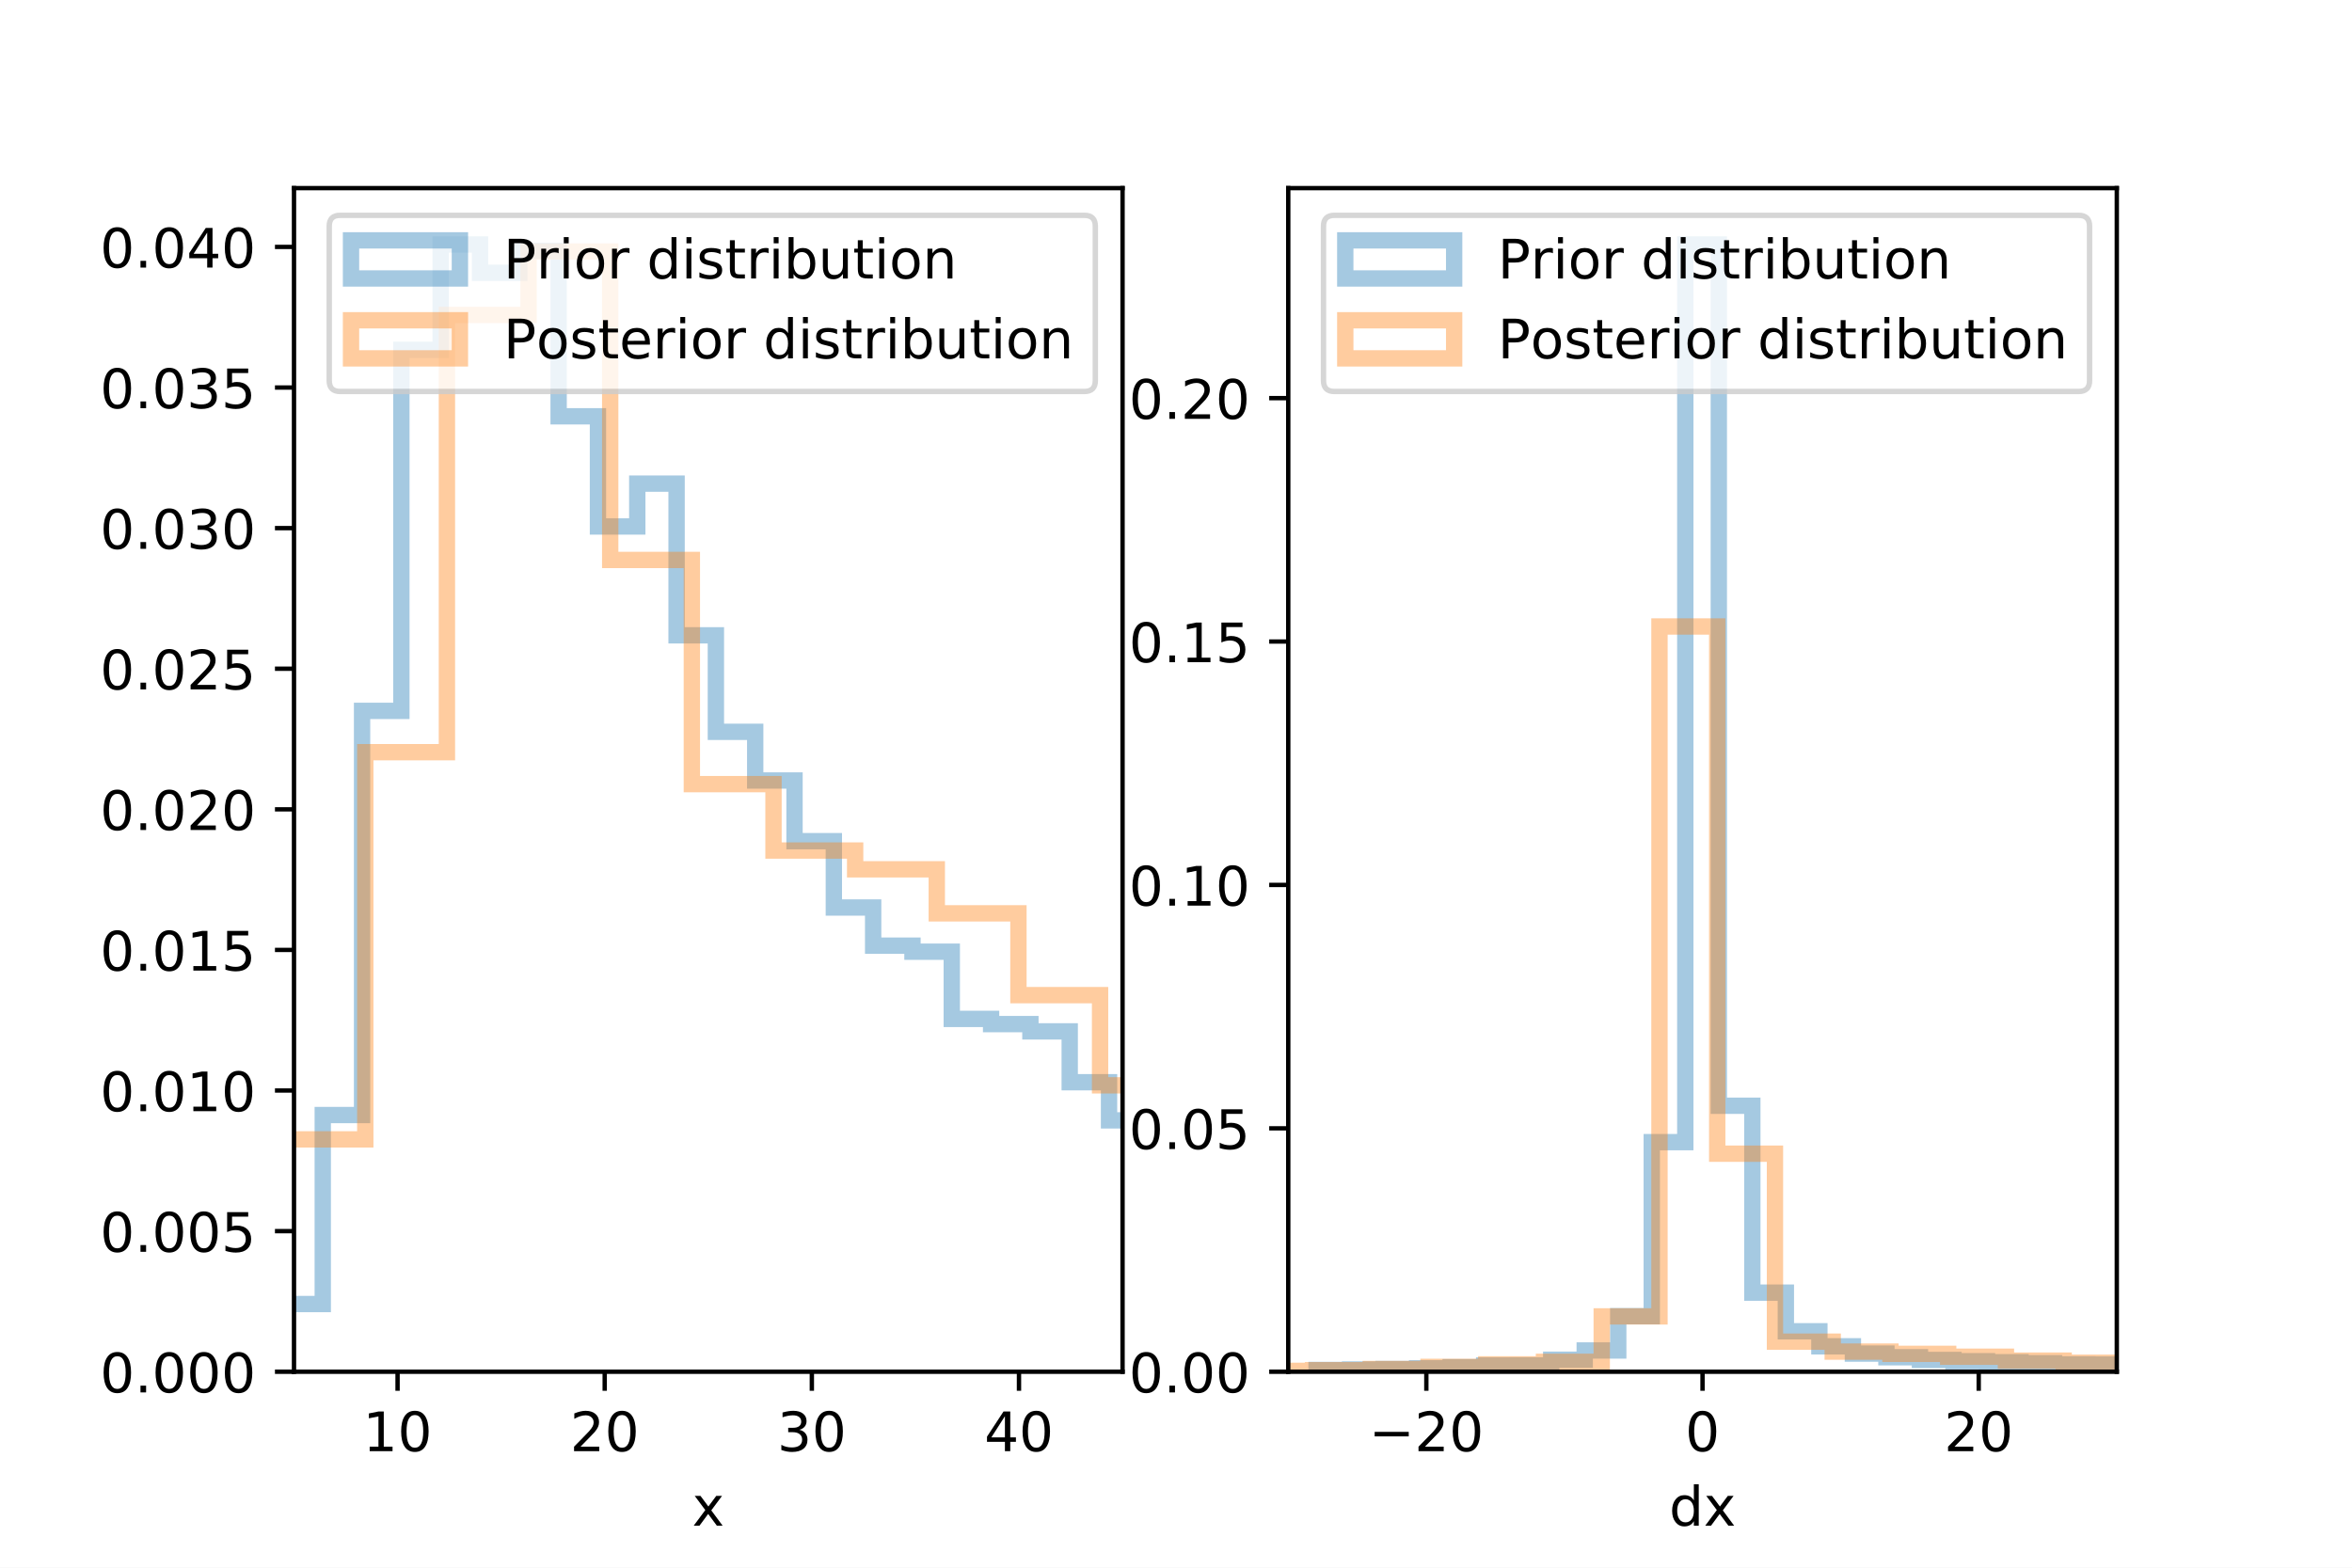
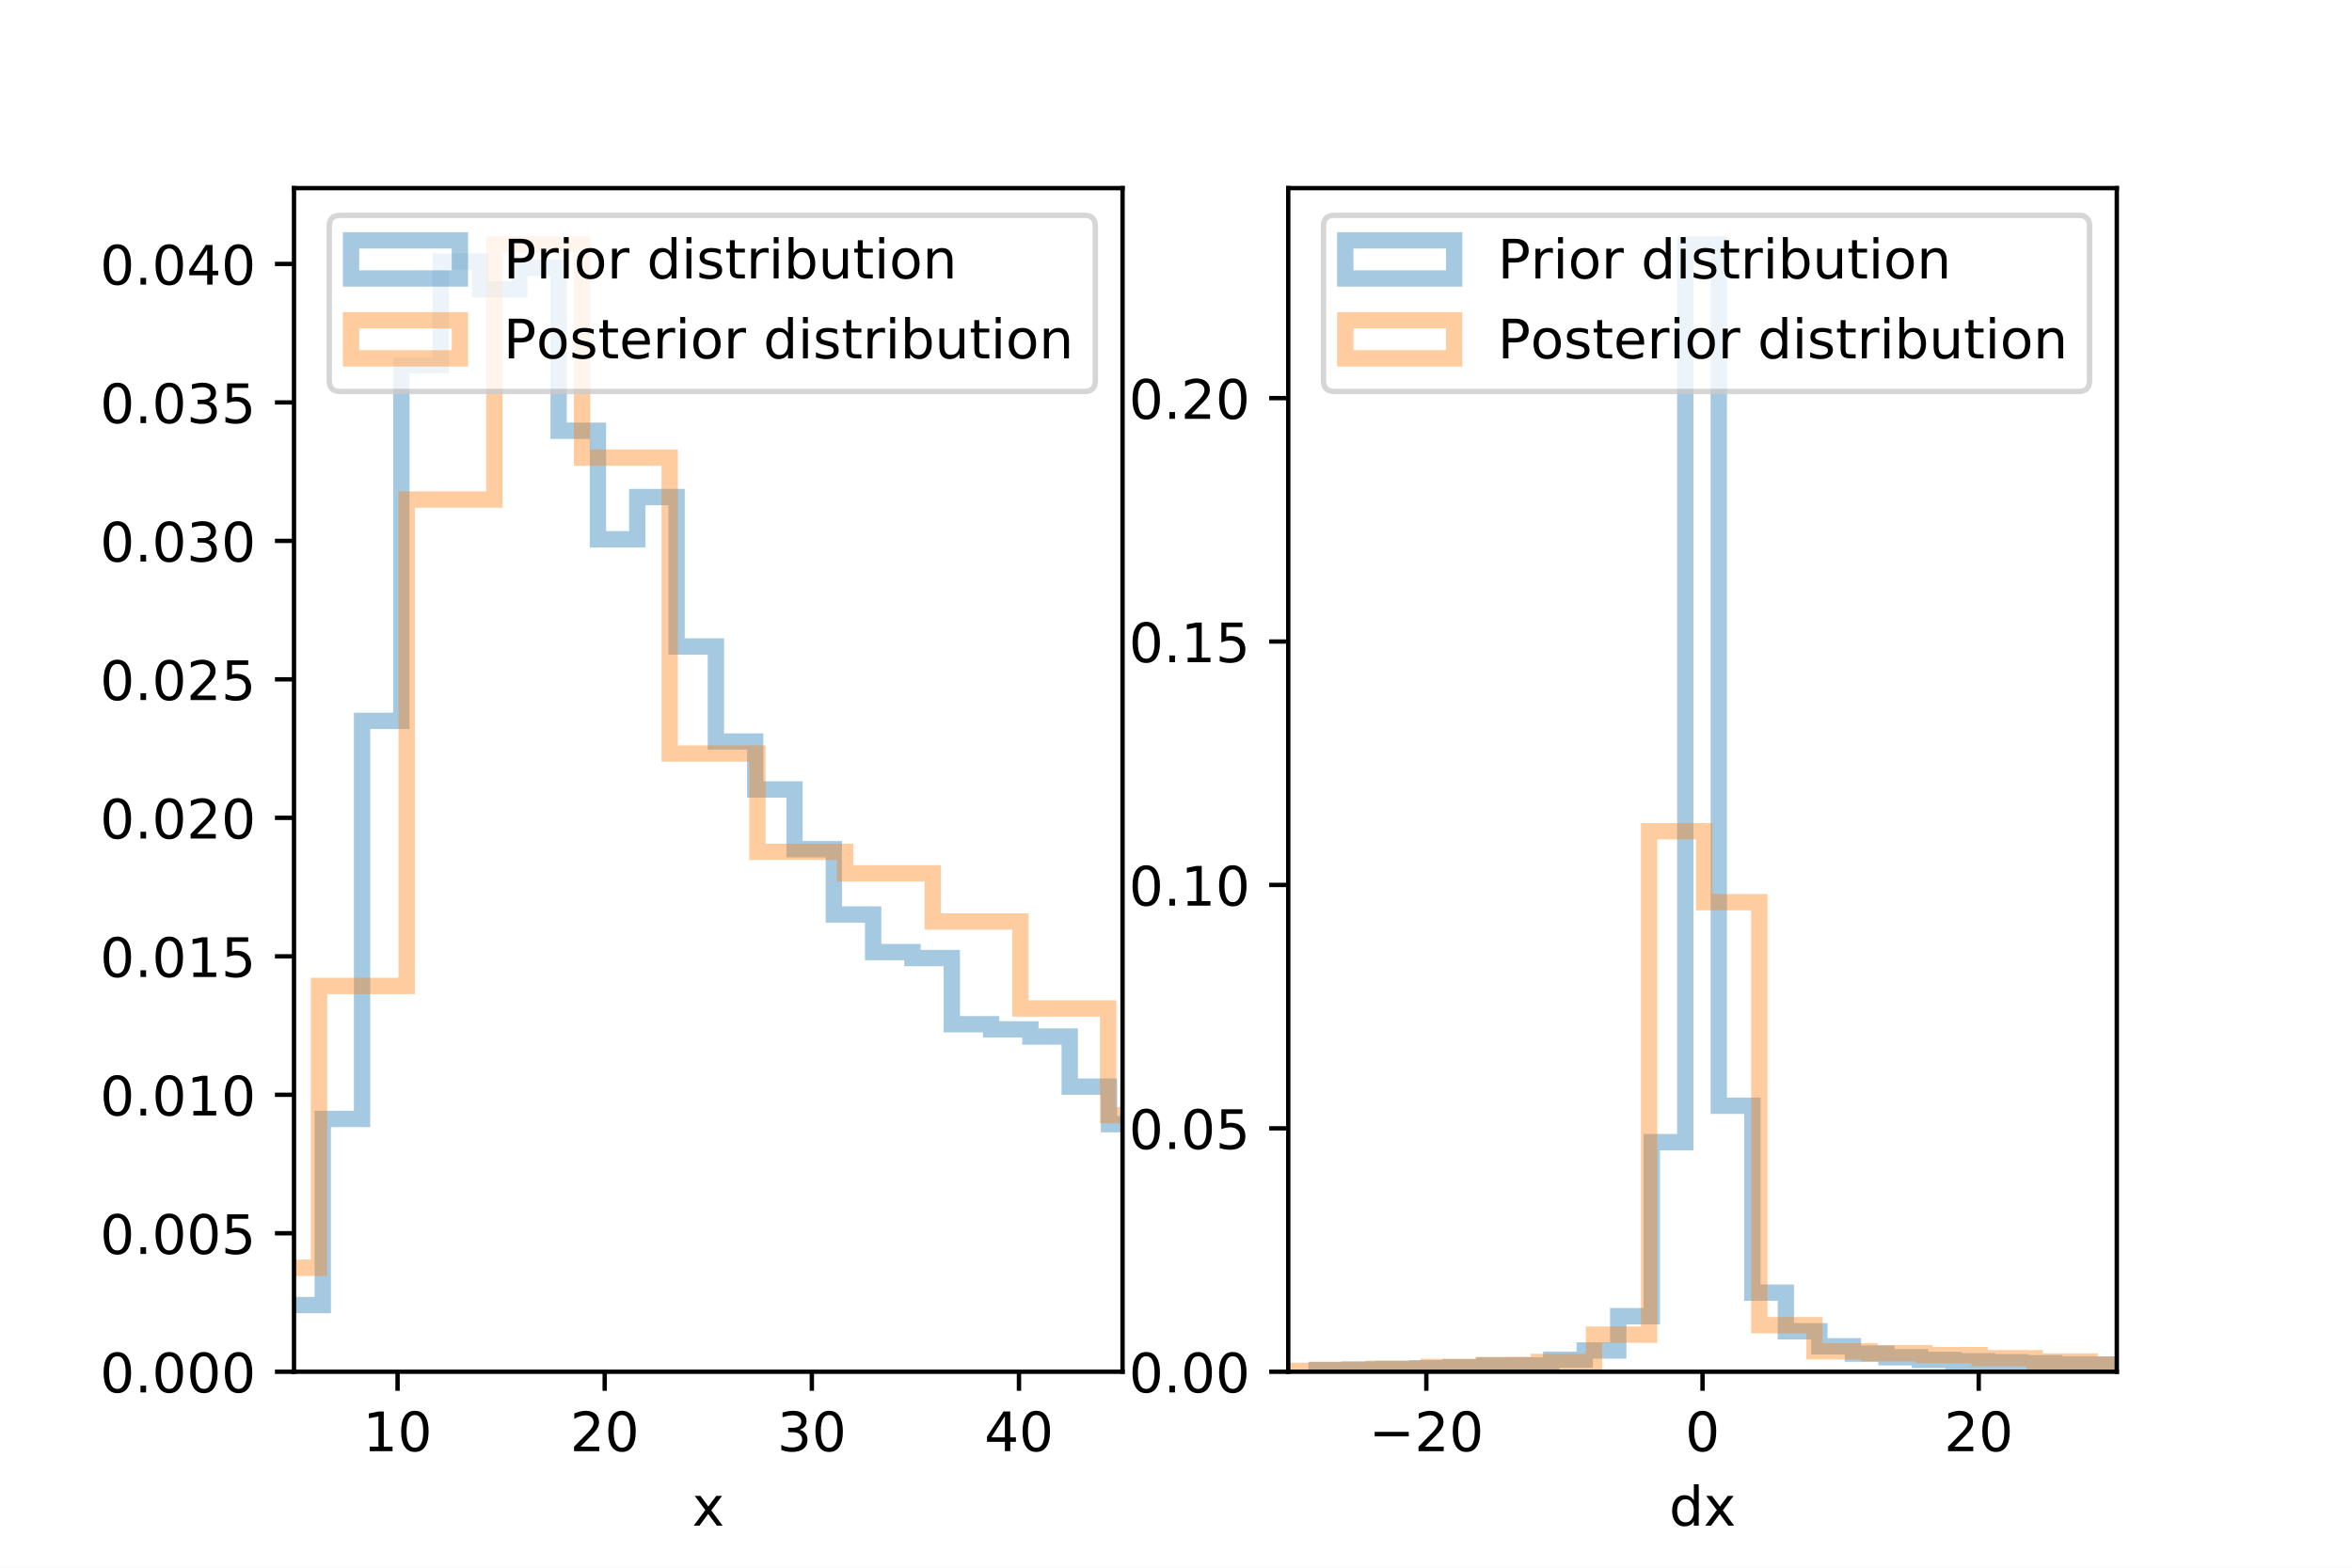
<svg xmlns="http://www.w3.org/2000/svg" xmlns:xlink="http://www.w3.org/1999/xlink" height="288pt" version="1.1" viewBox="0 0 432 288" width="432pt">
  <defs>
    <style type="text/css">
*{stroke-linecap:butt;stroke-linejoin:round;}
  </style>
  </defs>
  <g id="figure_1">
    <g id="patch_1">
      <path d="M 0 288  L 432 288  L 432 0  L 0 0  z " style="fill:#ffffff;" />
    </g>
    <g id="axes_1">
      <g id="patch_2">
        <path d="M 54 252  L 206.182 252  L 206.182 34.56  L 54 34.56  z " style="fill:#ffffff;" />
      </g>
      <g id="patch_3">
-         <path clip-path="url(#p0237d81293)" d="M 52.06 252  L 52.06 239.566  L 59.281 239.566  L 59.281 204.844  L 66.502 204.844  L 66.502 130.596  L 73.723 130.596  L 73.723 64.266  L 80.944 64.266  L 80.944 44.914  L 88.165 44.914  L 88.165 50.119  L 95.386 50.119  L 95.386 46.093  L 102.607 46.093  L 102.607 76.478  L 109.828 76.478  L 109.828 96.719  L 117.049 96.719  L 117.049 88.845  L 124.27 88.845  L 124.27 116.716  L 131.491 116.716  L 131.491 134.444  L 138.712 134.444  L 138.712 143.386  L 145.933 143.386  L 145.933 154.53  L 153.154 154.53  L 153.154 166.719  L 160.375 166.719  L 160.375 173.726  L 167.596 173.726  L 167.596 174.838  L 174.817 174.838  L 174.817 187.183  L 182.038 187.183  L 182.038 188.139  L 189.259 188.139  L 189.259 189.474  L 196.48 189.474  L 196.48 198.816  L 203.701 198.816  L 203.701 205.823  L 210.922 205.823  L 210.922 208.826  L 218.143 208.826  L 218.143 214.364  L 225.364 214.364  L 225.364 215.899  L 232.585 215.899  L 232.585 217.901  L 239.806 217.901  L 239.806 221.705  L 247.027 221.705  L 247.027 223.195  L 254.248 223.195  L 254.248 226.62  L 261.469 226.62  L 261.469 233.471  L 268.69 233.471  L 268.69 252  " style="fill:none;opacity:0.4;stroke:#1f77b4;stroke-linejoin:miter;stroke-width:3;" />
+         <path clip-path="url(#p52ca596491)" d="M 52.06 252  L 52.06 239.754  L 59.281 239.754  L 59.281 205.558  L 66.502 205.558  L 66.502 132.433  L 73.723 132.433  L 73.723 67.107  L 80.944 67.107  L 80.944 48.048  L 88.165 48.048  L 88.165 53.174  L 95.386 53.174  L 95.386 49.209  L 102.607 49.209  L 102.607 79.133  L 109.828 79.133  L 109.828 99.069  L 117.049 99.069  L 117.049 91.314  L 124.27 91.314  L 124.27 118.763  L 131.491 118.763  L 131.491 136.223  L 138.712 136.223  L 138.712 145.029  L 145.933 145.029  L 145.933 156.004  L 153.154 156.004  L 153.154 168.009  L 160.375 168.009  L 160.375 174.91  L 167.596 174.91  L 167.596 176.005  L 174.817 176.005  L 174.817 188.164  L 182.038 188.164  L 182.038 189.106  L 189.259 189.106  L 189.259 190.42  L 196.48 190.42  L 196.48 199.621  L 203.701 199.621  L 203.701 206.521  L 210.922 206.521  L 210.922 209.479  L 218.143 209.479  L 218.143 214.934  L 225.364 214.934  L 225.364 216.445  L 232.585 216.445  L 232.585 218.417  L 239.806 218.417  L 239.806 222.163  L 247.027 222.163  L 247.027 223.631  L 254.248 223.631  L 254.248 227.004  L 261.469 227.004  L 261.469 233.752  L 268.69 233.752  L 268.69 252  " style="fill:none;opacity:0.4;stroke:#1f77b4;stroke-linejoin:miter;stroke-width:3;" />
      </g>
      <g id="patch_4">
-         <path clip-path="url(#p0237d81293)" d="M -1 251.186  L 7.108 251.186  L 7.108 250.201  L 22.104 250.201  L 22.104 247.823  L 37.1 247.823  L 37.1 240.143  L 52.096 240.143  L 52.096 209.316  L 67.091 209.316  L 67.091 138.184  L 82.087 138.184  L 82.087 57.861  L 97.083 57.861  L 97.083 46.207  L 112.079 46.207  L 112.079 102.869  L 127.075 102.869  L 127.075 144.053  L 142.071 144.053  L 142.071 156.253  L 157.067 156.253  L 157.067 159.702  L 172.062 159.702  L 172.062 167.789  L 187.058 167.789  L 187.058 182.817  L 202.054 182.817  L 202.054 199.387  L 217.05 199.387  L 217.05 216.793  L 232.046 216.793  L 232.046 229.442  L 247.042 229.442  L 247.042 238.815  L 262.038 238.815  L 262.038 244.995  L 277.033 244.995  L 277.033 248.605  L 292.029 248.605  L 292.029 250.447  L 307.025 250.447  L 307.025 251.336  L 322.021 251.336  L 322.021 251.775  L 337.017 251.775  L 337.017 251.968  L 352.013 251.968  L 352.013 251.925  L 367.009 251.925  L 367.009 251.925  L 382.005 251.925  L 382.005 252  " style="fill:none;opacity:0.4;stroke:#ff7f0e;stroke-linejoin:miter;stroke-width:3;" />
+         <path clip-path="url(#p52ca596491)" d="M -1 251.096  L 10.28 251.096  L 10.28 249.908  L 26.384 249.908  L 26.384 246.146  L 42.489 246.146  L 42.489 232.904  L 58.593 232.904  L 58.593 181.128  L 74.697 181.128  L 74.697 91.769  L 90.802 91.769  L 90.802 44.914  L 106.906 44.914  L 106.906 84.068  L 123.01 84.068  L 123.01 138.428  L 139.115 138.428  L 139.115 156.492  L 155.219 156.492  L 155.219 160.441  L 171.324 160.441  L 171.324 169.291  L 187.428 169.291  L 187.428 185.263  L 203.532 185.263  L 203.532 204.86  L 219.637 204.86  L 219.637 220.066  L 235.741 220.066  L 235.741 232.983  L 251.845 232.983  L 251.845 241.607  L 267.95 241.607  L 267.95 247.206  L 284.054 247.206  L 284.054 249.564  L 300.158 249.564  L 300.158 251.136  L 316.263 251.136  L 316.263 251.519  L 332.367 251.519  L 332.367 251.823  L 348.471 251.823  L 348.471 251.951  L 364.576 251.951  L 364.576 252  L 380.68 252  L 380.68 252  L 396.785 252  L 396.785 251.99  L 412.889 251.99  L 412.889 252  " style="fill:none;opacity:0.4;stroke:#ff7f0e;stroke-linejoin:miter;stroke-width:3;" />
      </g>
      <g id="matplotlib.axis_1">
        <g id="xtick_1">
          <g id="line2d_1">
            <defs>
-               <path d="M 0 0  L 0 3.5  " id="m5f6928b365" style="stroke:#000000;stroke-width:0.8;" />
-             </defs>
-             <g>
-               <use style="stroke:#000000;stroke-width:0.8;" x="73.023" xlink:href="#m5f6928b365" y="252" />
+               <path d="M 0 0  L 0 3.5  " id="m1b6dabc578" style="stroke:#000000;stroke-width:0.8;" />
+             </defs>
+             <g>
+               <use style="stroke:#000000;stroke-width:0.8;" x="73.023" xlink:href="#m1b6dabc578" y="252" />
            </g>
          </g>
          <g id="text_1">
            <defs>
              <path d="M 12.406 8.297  L 28.516 8.297  L 28.516 63.922  L 10.984 60.406  L 10.984 69.391  L 28.422 72.906  L 38.281 72.906  L 38.281 8.297  L 54.391 8.297  L 54.391 0  L 12.406 0  z " id="DejaVuSans-49" />
              <path d="M 31.781 66.406  Q 24.172 66.406 20.328 58.906  Q 16.5 51.422 16.5 36.375  Q 16.5 21.391 20.328 13.891  Q 24.172 6.391 31.781 6.391  Q 39.453 6.391 43.281 13.891  Q 47.125 21.391 47.125 36.375  Q 47.125 51.422 43.281 58.906  Q 39.453 66.406 31.781 66.406  z M 31.781 74.219  Q 44.047 74.219 50.516 64.516  Q 56.984 54.828 56.984 36.375  Q 56.984 17.969 50.516 8.266  Q 44.047 -1.422 31.781 -1.422  Q 19.531 -1.422 13.062 8.266  Q 6.594 17.969 6.594 36.375  Q 6.594 54.828 13.062 64.516  Q 19.531 74.219 31.781 74.219  z " id="DejaVuSans-48" />
            </defs>
            <g transform="translate(66.66023 266.5984)scale(0.1 -0.1)">
              <use xlink:href="#DejaVuSans-49" />
              <use x="63.623" xlink:href="#DejaVuSans-48" />
            </g>
          </g>
        </g>
        <g id="xtick_2">
          <g id="line2d_2">
            <g>
-               <use style="stroke:#000000;stroke-width:0.8;" x="111.068" xlink:href="#m5f6928b365" y="252" />
+               <use style="stroke:#000000;stroke-width:0.8;" x="111.068" xlink:href="#m1b6dabc578" y="252" />
            </g>
          </g>
          <g id="text_2">
            <defs>
              <path d="M 19.188 8.297  L 53.609 8.297  L 53.609 0  L 7.328 0  L 7.328 8.297  Q 12.938 14.109 22.625 23.891  Q 32.328 33.688 34.812 36.531  Q 39.547 41.844 41.422 45.531  Q 43.312 49.219 43.312 52.781  Q 43.312 58.594 39.234 62.25  Q 35.156 65.922 28.609 65.922  Q 23.969 65.922 18.812 64.312  Q 13.672 62.703 7.812 59.422  L 7.812 69.391  Q 13.766 71.781 18.938 73  Q 24.125 74.219 28.422 74.219  Q 39.75 74.219 46.484 68.547  Q 53.219 62.891 53.219 53.422  Q 53.219 48.922 51.531 44.891  Q 49.859 40.875 45.406 35.406  Q 44.188 33.984 37.641 27.219  Q 31.109 20.453 19.188 8.297  z " id="DejaVuSans-50" />
            </defs>
            <g transform="translate(104.7057 266.5984)scale(0.1 -0.1)">
              <use xlink:href="#DejaVuSans-50" />
              <use x="63.623" xlink:href="#DejaVuSans-48" />
            </g>
          </g>
        </g>
        <g id="xtick_3">
          <g id="line2d_3">
            <g>
-               <use style="stroke:#000000;stroke-width:0.8;" x="149.114" xlink:href="#m5f6928b365" y="252" />
+               <use style="stroke:#000000;stroke-width:0.8;" x="149.114" xlink:href="#m1b6dabc578" y="252" />
            </g>
          </g>
          <g id="text_3">
            <defs>
              <path d="M 40.578 39.312  Q 47.656 37.797 51.625 33  Q 55.609 28.219 55.609 21.188  Q 55.609 10.406 48.188 4.484  Q 40.766 -1.422 27.094 -1.422  Q 22.516 -1.422 17.656 -0.516  Q 12.797 0.391 7.625 2.203  L 7.625 11.719  Q 11.719 9.328 16.594 8.109  Q 21.484 6.891 26.812 6.891  Q 36.078 6.891 40.938 10.547  Q 45.797 14.203 45.797 21.188  Q 45.797 27.641 41.281 31.266  Q 36.766 34.906 28.719 34.906  L 20.219 34.906  L 20.219 43.016  L 29.109 43.016  Q 36.375 43.016 40.234 45.922  Q 44.094 48.828 44.094 54.297  Q 44.094 59.906 40.109 62.906  Q 36.141 65.922 28.719 65.922  Q 24.656 65.922 20.016 65.031  Q 15.375 64.156 9.812 62.312  L 9.812 71.094  Q 15.438 72.656 20.344 73.438  Q 25.25 74.219 29.594 74.219  Q 40.828 74.219 47.359 69.109  Q 53.906 64.016 53.906 55.328  Q 53.906 49.266 50.438 45.094  Q 46.969 40.922 40.578 39.312  z " id="DejaVuSans-51" />
            </defs>
            <g transform="translate(142.7511 266.5984)scale(0.1 -0.1)">
              <use xlink:href="#DejaVuSans-51" />
              <use x="63.623" xlink:href="#DejaVuSans-48" />
            </g>
          </g>
        </g>
        <g id="xtick_4">
          <g id="line2d_4">
            <g>
-               <use style="stroke:#000000;stroke-width:0.8;" x="187.159" xlink:href="#m5f6928b365" y="252" />
+               <use style="stroke:#000000;stroke-width:0.8;" x="187.159" xlink:href="#m1b6dabc578" y="252" />
            </g>
          </g>
          <g id="text_4">
            <defs>
              <path d="M 37.797 64.312  L 12.891 25.391  L 37.797 25.391  z M 35.203 72.906  L 47.609 72.906  L 47.609 25.391  L 58.016 25.391  L 58.016 17.188  L 47.609 17.188  L 47.609 0  L 37.797 0  L 37.797 17.188  L 4.891 17.188  L 4.891 26.703  z " id="DejaVuSans-52" />
            </defs>
            <g transform="translate(180.7966 266.5984)scale(0.1 -0.1)">
              <use xlink:href="#DejaVuSans-52" />
              <use x="63.623" xlink:href="#DejaVuSans-48" />
            </g>
          </g>
        </g>
        <g id="text_5">
          <defs>
            <path d="M 54.891 54.688  L 35.109 28.078  L 55.906 0  L 45.312 0  L 29.391 21.484  L 13.484 0  L 2.875 0  L 24.125 28.609  L 4.688 54.688  L 15.281 54.688  L 29.781 35.203  L 44.281 54.688  z " id="DejaVuSans-120" />
          </defs>
          <g transform="translate(127.1315 280.2766)scale(0.1 -0.1)">
            <use xlink:href="#DejaVuSans-120" />
          </g>
        </g>
      </g>
      <g id="matplotlib.axis_2">
        <g id="ytick_1">
          <g id="line2d_5">
            <defs>
-               <path d="M 0 0  L -3.5 0  " id="me10183c796" style="stroke:#000000;stroke-width:0.8;" />
-             </defs>
-             <g>
-               <use style="stroke:#000000;stroke-width:0.8;" x="54" xlink:href="#me10183c796" y="252" />
+               <path d="M 0 0  L -3.5 0  " id="m34082d1896" style="stroke:#000000;stroke-width:0.8;" />
+             </defs>
+             <g>
+               <use style="stroke:#000000;stroke-width:0.8;" x="54" xlink:href="#m34082d1896" y="252" />
            </g>
          </g>
          <g id="text_6">
            <defs>
              <path d="M 10.688 12.406  L 21 12.406  L 21 0  L 10.688 0  z " id="DejaVuSans-46" />
            </defs>
            <g transform="translate(18.37187 255.7992)scale(0.1 -0.1)">
              <use xlink:href="#DejaVuSans-48" />
              <use x="63.623" xlink:href="#DejaVuSans-46" />
              <use x="95.41" xlink:href="#DejaVuSans-48" />
              <use x="159.033" xlink:href="#DejaVuSans-48" />
              <use x="222.656" xlink:href="#DejaVuSans-48" />
            </g>
          </g>
        </g>
        <g id="ytick_2">
          <g id="line2d_6">
            <g>
-               <use style="stroke:#000000;stroke-width:0.8;" x="54" xlink:href="#me10183c796" y="226.17" />
+               <use style="stroke:#000000;stroke-width:0.8;" x="54" xlink:href="#m34082d1896" y="226.561" />
            </g>
          </g>
          <g id="text_7">
            <defs>
              <path d="M 10.797 72.906  L 49.516 72.906  L 49.516 64.594  L 19.828 64.594  L 19.828 46.734  Q 21.969 47.469 24.109 47.828  Q 26.266 48.188 28.422 48.188  Q 40.625 48.188 47.75 41.5  Q 54.891 34.812 54.891 23.391  Q 54.891 11.625 47.562 5.094  Q 40.234 -1.422 26.906 -1.422  Q 22.312 -1.422 17.547 -0.641  Q 12.797 0.141 7.719 1.703  L 7.719 11.625  Q 12.109 9.234 16.797 8.062  Q 21.484 6.891 26.703 6.891  Q 35.156 6.891 40.078 11.328  Q 45.016 15.766 45.016 23.391  Q 45.016 31 40.078 35.438  Q 35.156 39.891 26.703 39.891  Q 22.75 39.891 18.812 39.016  Q 14.891 38.141 10.797 36.281  z " id="DejaVuSans-53" />
            </defs>
-             <g transform="translate(18.37187 229.9695)scale(0.1 -0.1)">
+             <g transform="translate(18.37187 230.3603)scale(0.1 -0.1)">
              <use xlink:href="#DejaVuSans-48" />
              <use x="63.623" xlink:href="#DejaVuSans-46" />
              <use x="95.41" xlink:href="#DejaVuSans-48" />
              <use x="159.033" xlink:href="#DejaVuSans-48" />
              <use x="222.656" xlink:href="#DejaVuSans-53" />
            </g>
          </g>
        </g>
        <g id="ytick_3">
          <g id="line2d_7">
            <g>
-               <use style="stroke:#000000;stroke-width:0.8;" x="54" xlink:href="#me10183c796" y="200.34" />
+               <use style="stroke:#000000;stroke-width:0.8;" x="54" xlink:href="#m34082d1896" y="201.122" />
            </g>
          </g>
          <g id="text_8">
-             <g transform="translate(18.37187 204.1397)scale(0.1 -0.1)">
+             <g transform="translate(18.37187 204.9213)scale(0.1 -0.1)">
              <use xlink:href="#DejaVuSans-48" />
              <use x="63.623" xlink:href="#DejaVuSans-46" />
              <use x="95.41" xlink:href="#DejaVuSans-48" />
              <use x="159.033" xlink:href="#DejaVuSans-49" />
              <use x="222.656" xlink:href="#DejaVuSans-48" />
            </g>
          </g>
        </g>
        <g id="ytick_4">
          <g id="line2d_8">
            <g>
-               <use style="stroke:#000000;stroke-width:0.8;" x="54" xlink:href="#me10183c796" y="174.511" />
+               <use style="stroke:#000000;stroke-width:0.8;" x="54" xlink:href="#m34082d1896" y="175.683" />
            </g>
          </g>
          <g id="text_9">
-             <g transform="translate(18.37187 178.3099)scale(0.1 -0.1)">
+             <g transform="translate(18.37187 179.4824)scale(0.1 -0.1)">
              <use xlink:href="#DejaVuSans-48" />
              <use x="63.623" xlink:href="#DejaVuSans-46" />
              <use x="95.41" xlink:href="#DejaVuSans-48" />
              <use x="159.033" xlink:href="#DejaVuSans-49" />
              <use x="222.656" xlink:href="#DejaVuSans-53" />
            </g>
          </g>
        </g>
        <g id="ytick_5">
          <g id="line2d_9">
            <g>
-               <use style="stroke:#000000;stroke-width:0.8;" x="54" xlink:href="#me10183c796" y="148.681" />
+               <use style="stroke:#000000;stroke-width:0.8;" x="54" xlink:href="#m34082d1896" y="150.244" />
            </g>
          </g>
          <g id="text_10">
-             <g transform="translate(18.37187 152.4802)scale(0.1 -0.1)">
+             <g transform="translate(18.37187 154.0435)scale(0.1 -0.1)">
              <use xlink:href="#DejaVuSans-48" />
              <use x="63.623" xlink:href="#DejaVuSans-46" />
              <use x="95.41" xlink:href="#DejaVuSans-48" />
              <use x="159.033" xlink:href="#DejaVuSans-50" />
              <use x="222.656" xlink:href="#DejaVuSans-48" />
            </g>
          </g>
        </g>
        <g id="ytick_6">
          <g id="line2d_10">
            <g>
-               <use style="stroke:#000000;stroke-width:0.8;" x="54" xlink:href="#me10183c796" y="122.851" />
+               <use style="stroke:#000000;stroke-width:0.8;" x="54" xlink:href="#m34082d1896" y="124.805" />
            </g>
          </g>
          <g id="text_11">
-             <g transform="translate(18.37187 126.6504)scale(0.1 -0.1)">
+             <g transform="translate(18.37187 128.6045)scale(0.1 -0.1)">
              <use xlink:href="#DejaVuSans-48" />
              <use x="63.623" xlink:href="#DejaVuSans-46" />
              <use x="95.41" xlink:href="#DejaVuSans-48" />
              <use x="159.033" xlink:href="#DejaVuSans-50" />
              <use x="222.656" xlink:href="#DejaVuSans-53" />
            </g>
          </g>
        </g>
        <g id="ytick_7">
          <g id="line2d_11">
            <g>
-               <use style="stroke:#000000;stroke-width:0.8;" x="54" xlink:href="#me10183c796" y="97.021" />
+               <use style="stroke:#000000;stroke-width:0.8;" x="54" xlink:href="#m34082d1896" y="99.366" />
            </g>
          </g>
          <g id="text_12">
-             <g transform="translate(18.37187 100.8207)scale(0.1 -0.1)">
+             <g transform="translate(18.37187 103.1656)scale(0.1 -0.1)">
              <use xlink:href="#DejaVuSans-48" />
              <use x="63.623" xlink:href="#DejaVuSans-46" />
              <use x="95.41" xlink:href="#DejaVuSans-48" />
              <use x="159.033" xlink:href="#DejaVuSans-51" />
              <use x="222.656" xlink:href="#DejaVuSans-48" />
            </g>
          </g>
        </g>
        <g id="ytick_8">
          <g id="line2d_12">
            <g>
-               <use style="stroke:#000000;stroke-width:0.8;" x="54" xlink:href="#me10183c796" y="71.192" />
+               <use style="stroke:#000000;stroke-width:0.8;" x="54" xlink:href="#m34082d1896" y="73.927" />
            </g>
          </g>
          <g id="text_13">
-             <g transform="translate(18.37187 74.99091)scale(0.1 -0.1)">
+             <g transform="translate(18.37187 77.72664)scale(0.1 -0.1)">
              <use xlink:href="#DejaVuSans-48" />
              <use x="63.623" xlink:href="#DejaVuSans-46" />
              <use x="95.41" xlink:href="#DejaVuSans-48" />
              <use x="159.033" xlink:href="#DejaVuSans-51" />
              <use x="222.656" xlink:href="#DejaVuSans-53" />
            </g>
          </g>
        </g>
        <g id="ytick_9">
          <g id="line2d_13">
            <g>
-               <use style="stroke:#000000;stroke-width:0.8;" x="54" xlink:href="#me10183c796" y="45.362" />
+               <use style="stroke:#000000;stroke-width:0.8;" x="54" xlink:href="#m34082d1896" y="48.488" />
            </g>
          </g>
          <g id="text_14">
-             <g transform="translate(18.37187 49.16116)scale(0.1 -0.1)">
+             <g transform="translate(18.37187 52.2877)scale(0.1 -0.1)">
              <use xlink:href="#DejaVuSans-48" />
              <use x="63.623" xlink:href="#DejaVuSans-46" />
              <use x="95.41" xlink:href="#DejaVuSans-48" />
              <use x="159.033" xlink:href="#DejaVuSans-52" />
              <use x="222.656" xlink:href="#DejaVuSans-48" />
            </g>
          </g>
        </g>
      </g>
      <g id="patch_5">
        <path d="M 54 252  L 54 34.56  " style="fill:none;stroke:#000000;stroke-linecap:square;stroke-linejoin:miter;stroke-width:0.8;" />
      </g>
      <g id="patch_6">
        <path d="M 206.182 252  L 206.182 34.56  " style="fill:none;stroke:#000000;stroke-linecap:square;stroke-linejoin:miter;stroke-width:0.8;" />
      </g>
      <g id="patch_7">
        <path d="M 54 252  L 206.182 252  " style="fill:none;stroke:#000000;stroke-linecap:square;stroke-linejoin:miter;stroke-width:0.8;" />
      </g>
      <g id="patch_8">
        <path d="M 54 34.56  L 206.182 34.56  " style="fill:none;stroke:#000000;stroke-linecap:square;stroke-linejoin:miter;stroke-width:0.8;" />
      </g>
      <g id="legend_1">
        <g id="patch_9">
          <path d="M 62.472 71.916  L 199.182 71.916  Q 201.182 71.916 201.182 69.916  L 201.182 41.56  Q 201.182 39.56 199.182 39.56  L 62.472 39.56  Q 60.472 39.56 60.472 41.56  L 60.472 69.916  Q 60.472 71.916 62.472 71.916  z " style="fill:#ffffff;opacity:0.8;stroke:#cccccc;stroke-linejoin:miter;" />
        </g>
        <g id="patch_10">
          <path d="M 64.472 51.158  L 84.472 51.158  L 84.472 44.158  L 64.472 44.158  z " style="fill:none;opacity:0.4;stroke:#1f77b4;stroke-linejoin:miter;stroke-width:3;" />
        </g>
        <g id="text_15">
          <defs>
            <path d="M 19.672 64.797  L 19.672 37.406  L 32.078 37.406  Q 38.969 37.406 42.719 40.969  Q 46.484 44.531 46.484 51.125  Q 46.484 57.672 42.719 61.234  Q 38.969 64.797 32.078 64.797  z M 9.812 72.906  L 32.078 72.906  Q 44.344 72.906 50.609 67.359  Q 56.891 61.812 56.891 51.125  Q 56.891 40.328 50.609 34.812  Q 44.344 29.297 32.078 29.297  L 19.672 29.297  L 19.672 0  L 9.812 0  z " id="DejaVuSans-80" />
            <path d="M 41.109 46.297  Q 39.594 47.172 37.812 47.578  Q 36.031 48 33.891 48  Q 26.266 48 22.188 43.047  Q 18.109 38.094 18.109 28.812  L 18.109 0  L 9.078 0  L 9.078 54.688  L 18.109 54.688  L 18.109 46.188  Q 20.953 51.172 25.484 53.578  Q 30.031 56 36.531 56  Q 37.453 56 38.578 55.875  Q 39.703 55.766 41.062 55.516  z " id="DejaVuSans-114" />
            <path d="M 9.422 54.688  L 18.406 54.688  L 18.406 0  L 9.422 0  z M 9.422 75.984  L 18.406 75.984  L 18.406 64.594  L 9.422 64.594  z " id="DejaVuSans-105" />
            <path d="M 30.609 48.391  Q 23.391 48.391 19.188 42.75  Q 14.984 37.109 14.984 27.297  Q 14.984 17.484 19.156 11.844  Q 23.344 6.203 30.609 6.203  Q 37.797 6.203 41.984 11.859  Q 46.188 17.531 46.188 27.297  Q 46.188 37.016 41.984 42.703  Q 37.797 48.391 30.609 48.391  z M 30.609 56  Q 42.328 56 49.016 48.375  Q 55.719 40.766 55.719 27.297  Q 55.719 13.875 49.016 6.219  Q 42.328 -1.422 30.609 -1.422  Q 18.844 -1.422 12.172 6.219  Q 5.516 13.875 5.516 27.297  Q 5.516 40.766 12.172 48.375  Q 18.844 56 30.609 56  z " id="DejaVuSans-111" />
            <path id="DejaVuSans-32" />
            <path d="M 45.406 46.391  L 45.406 75.984  L 54.391 75.984  L 54.391 0  L 45.406 0  L 45.406 8.203  Q 42.578 3.328 38.25 0.953  Q 33.938 -1.422 27.875 -1.422  Q 17.969 -1.422 11.734 6.484  Q 5.516 14.406 5.516 27.297  Q 5.516 40.188 11.734 48.094  Q 17.969 56 27.875 56  Q 33.938 56 38.25 53.625  Q 42.578 51.266 45.406 46.391  z M 14.797 27.297  Q 14.797 17.391 18.875 11.75  Q 22.953 6.109 30.078 6.109  Q 37.203 6.109 41.297 11.75  Q 45.406 17.391 45.406 27.297  Q 45.406 37.203 41.297 42.844  Q 37.203 48.484 30.078 48.484  Q 22.953 48.484 18.875 42.844  Q 14.797 37.203 14.797 27.297  z " id="DejaVuSans-100" />
            <path d="M 44.281 53.078  L 44.281 44.578  Q 40.484 46.531 36.375 47.5  Q 32.281 48.484 27.875 48.484  Q 21.188 48.484 17.844 46.438  Q 14.5 44.391 14.5 40.281  Q 14.5 37.156 16.891 35.375  Q 19.281 33.594 26.516 31.984  L 29.594 31.297  Q 39.156 29.25 43.188 25.516  Q 47.219 21.781 47.219 15.094  Q 47.219 7.469 41.188 3.016  Q 35.156 -1.422 24.609 -1.422  Q 20.219 -1.422 15.453 -0.562  Q 10.688 0.297 5.422 2  L 5.422 11.281  Q 10.406 8.688 15.234 7.391  Q 20.062 6.109 24.812 6.109  Q 31.156 6.109 34.562 8.281  Q 37.984 10.453 37.984 14.406  Q 37.984 18.062 35.516 20.016  Q 33.062 21.969 24.703 23.781  L 21.578 24.516  Q 13.234 26.266 9.516 29.906  Q 5.812 33.547 5.812 39.891  Q 5.812 47.609 11.281 51.797  Q 16.75 56 26.812 56  Q 31.781 56 36.172 55.266  Q 40.578 54.547 44.281 53.078  z " id="DejaVuSans-115" />
            <path d="M 18.312 70.219  L 18.312 54.688  L 36.812 54.688  L 36.812 47.703  L 18.312 47.703  L 18.312 18.016  Q 18.312 11.328 20.141 9.422  Q 21.969 7.516 27.594 7.516  L 36.812 7.516  L 36.812 0  L 27.594 0  Q 17.188 0 13.234 3.875  Q 9.281 7.766 9.281 18.016  L 9.281 47.703  L 2.688 47.703  L 2.688 54.688  L 9.281 54.688  L 9.281 70.219  z " id="DejaVuSans-116" />
            <path d="M 48.688 27.297  Q 48.688 37.203 44.609 42.844  Q 40.531 48.484 33.406 48.484  Q 26.266 48.484 22.188 42.844  Q 18.109 37.203 18.109 27.297  Q 18.109 17.391 22.188 11.75  Q 26.266 6.109 33.406 6.109  Q 40.531 6.109 44.609 11.75  Q 48.688 17.391 48.688 27.297  z M 18.109 46.391  Q 20.953 51.266 25.266 53.625  Q 29.594 56 35.594 56  Q 45.562 56 51.781 48.094  Q 58.016 40.188 58.016 27.297  Q 58.016 14.406 51.781 6.484  Q 45.562 -1.422 35.594 -1.422  Q 29.594 -1.422 25.266 0.953  Q 20.953 3.328 18.109 8.203  L 18.109 0  L 9.078 0  L 9.078 75.984  L 18.109 75.984  z " id="DejaVuSans-98" />
            <path d="M 8.5 21.578  L 8.5 54.688  L 17.484 54.688  L 17.484 21.922  Q 17.484 14.156 20.5 10.266  Q 23.531 6.391 29.594 6.391  Q 36.859 6.391 41.078 11.031  Q 45.312 15.672 45.312 23.688  L 45.312 54.688  L 54.297 54.688  L 54.297 0  L 45.312 0  L 45.312 8.406  Q 42.047 3.422 37.719 1  Q 33.406 -1.422 27.688 -1.422  Q 18.266 -1.422 13.375 4.438  Q 8.5 10.297 8.5 21.578  z M 31.109 56  z " id="DejaVuSans-117" />
            <path d="M 54.891 33.016  L 54.891 0  L 45.906 0  L 45.906 32.719  Q 45.906 40.484 42.875 44.328  Q 39.844 48.188 33.797 48.188  Q 26.516 48.188 22.312 43.547  Q 18.109 38.922 18.109 30.906  L 18.109 0  L 9.078 0  L 9.078 54.688  L 18.109 54.688  L 18.109 46.188  Q 21.344 51.125 25.703 53.562  Q 30.078 56 35.797 56  Q 45.219 56 50.047 50.172  Q 54.891 44.344 54.891 33.016  z " id="DejaVuSans-110" />
          </defs>
          <g transform="translate(92.47244 51.15844)scale(0.1 -0.1)">
            <use xlink:href="#DejaVuSans-80" />
            <use x="60.287" xlink:href="#DejaVuSans-114" />
            <use x="101.4" xlink:href="#DejaVuSans-105" />
            <use x="129.184" xlink:href="#DejaVuSans-111" />
            <use x="190.365" xlink:href="#DejaVuSans-114" />
            <use x="231.479" xlink:href="#DejaVuSans-32" />
            <use x="263.266" xlink:href="#DejaVuSans-100" />
            <use x="326.742" xlink:href="#DejaVuSans-105" />
            <use x="354.525" xlink:href="#DejaVuSans-115" />
            <use x="406.625" xlink:href="#DejaVuSans-116" />
            <use x="445.834" xlink:href="#DejaVuSans-114" />
            <use x="486.947" xlink:href="#DejaVuSans-105" />
            <use x="514.73" xlink:href="#DejaVuSans-98" />
            <use x="578.207" xlink:href="#DejaVuSans-117" />
            <use x="641.586" xlink:href="#DejaVuSans-116" />
            <use x="680.795" xlink:href="#DejaVuSans-105" />
            <use x="708.578" xlink:href="#DejaVuSans-111" />
            <use x="769.76" xlink:href="#DejaVuSans-110" />
          </g>
        </g>
        <g id="patch_11">
          <path d="M 64.472 65.837  L 84.472 65.837  L 84.472 58.837  L 64.472 58.837  z " style="fill:none;opacity:0.4;stroke:#ff7f0e;stroke-linejoin:miter;stroke-width:3;" />
        </g>
        <g id="text_16">
          <defs>
            <path d="M 56.203 29.594  L 56.203 25.203  L 14.891 25.203  Q 15.484 15.922 20.484 11.062  Q 25.484 6.203 34.422 6.203  Q 39.594 6.203 44.453 7.469  Q 49.312 8.734 54.109 11.281  L 54.109 2.781  Q 49.266 0.734 44.188 -0.344  Q 39.109 -1.422 33.891 -1.422  Q 20.797 -1.422 13.156 6.188  Q 5.516 13.812 5.516 26.812  Q 5.516 40.234 12.766 48.109  Q 20.016 56 32.328 56  Q 43.359 56 49.781 48.891  Q 56.203 41.797 56.203 29.594  z M 47.219 32.234  Q 47.125 39.594 43.094 43.984  Q 39.062 48.391 32.422 48.391  Q 24.906 48.391 20.391 44.141  Q 15.875 39.891 15.188 32.172  z " id="DejaVuSans-101" />
          </defs>
          <g transform="translate(92.47244 65.83656)scale(0.1 -0.1)">
            <use xlink:href="#DejaVuSans-80" />
            <use x="60.256" xlink:href="#DejaVuSans-111" />
            <use x="121.438" xlink:href="#DejaVuSans-115" />
            <use x="173.537" xlink:href="#DejaVuSans-116" />
            <use x="212.746" xlink:href="#DejaVuSans-101" />
            <use x="274.27" xlink:href="#DejaVuSans-114" />
            <use x="315.383" xlink:href="#DejaVuSans-105" />
            <use x="343.166" xlink:href="#DejaVuSans-111" />
            <use x="404.348" xlink:href="#DejaVuSans-114" />
            <use x="445.461" xlink:href="#DejaVuSans-32" />
            <use x="477.248" xlink:href="#DejaVuSans-100" />
            <use x="540.725" xlink:href="#DejaVuSans-105" />
            <use x="568.508" xlink:href="#DejaVuSans-115" />
            <use x="620.607" xlink:href="#DejaVuSans-116" />
            <use x="659.816" xlink:href="#DejaVuSans-114" />
            <use x="700.93" xlink:href="#DejaVuSans-105" />
            <use x="728.713" xlink:href="#DejaVuSans-98" />
            <use x="792.189" xlink:href="#DejaVuSans-117" />
            <use x="855.568" xlink:href="#DejaVuSans-116" />
            <use x="894.777" xlink:href="#DejaVuSans-105" />
            <use x="922.561" xlink:href="#DejaVuSans-111" />
            <use x="983.742" xlink:href="#DejaVuSans-110" />
          </g>
        </g>
      </g>
    </g>
    <g id="axes_2">
      <g id="patch_12">
        <path d="M 236.618 252  L 388.8 252  L 388.8 34.56  L 236.618 34.56  z " style="fill:#ffffff;" />
      </g>
      <g id="patch_13">
-         <path clip-path="url(#pd34156610d)" d="M 241.813 252  L 241.813 251.678  L 247.971 251.678  L 247.971 251.585  L 254.128 251.585  L 254.128 251.5  L 260.285 251.5  L 260.285 251.371  L 266.442 251.371  L 266.442 251.172  L 272.6 251.172  L 272.6 250.856  L 278.757 250.856  L 278.757 250.838  L 284.914 250.838  L 284.914 249.793  L 291.071 249.793  L 291.071 248.098  L 297.229 248.098  L 297.229 241.797  L 303.386 241.797  L 303.386 209.822  L 309.543 209.822  L 309.543 44.914  L 315.7 44.914  L 315.7 203.135  L 321.857 203.135  L 321.857 237.471  L 328.015 237.471  L 328.015 244.57  L 334.172 244.57  L 334.172 247.331  L 340.329 247.331  L 340.329 248.67  L 346.486 248.67  L 346.486 249.339  L 352.644 249.339  L 352.644 249.838  L 358.801 249.838  L 358.801 250.07  L 364.958 250.07  L 364.958 250.254  L 371.115 250.254  L 371.115 250.441  L 377.273 250.441  L 377.273 250.654  L 383.43 250.654  L 383.43 250.684  L 389.587 250.684  L 389.587 250.714  L 395.744 250.714  L 395.744 250.943  L 401.902 250.943  L 401.902 250.895  L 408.059 250.895  L 408.059 251.007  L 414.216 251.007  L 414.216 251.079  L 420.373 251.079  L 420.373 251.094  L 426.531 251.094  L 426.531 252  " style="fill:none;opacity:0.4;stroke:#1f77b4;stroke-linejoin:miter;stroke-width:3;" />
+         <path clip-path="url(#pef6aacbb83)" d="M 241.813 252  L 241.813 251.678  L 247.971 251.678  L 247.971 251.585  L 254.128 251.585  L 254.128 251.5  L 260.285 251.5  L 260.285 251.371  L 266.442 251.371  L 266.442 251.172  L 272.6 251.172  L 272.6 250.856  L 278.757 250.856  L 278.757 250.838  L 284.914 250.838  L 284.914 249.793  L 291.071 249.793  L 291.071 248.098  L 297.229 248.098  L 297.229 241.797  L 303.386 241.797  L 303.386 209.822  L 309.543 209.822  L 309.543 44.914  L 315.7 44.914  L 315.7 203.135  L 321.857 203.135  L 321.857 237.471  L 328.015 237.471  L 328.015 244.57  L 334.172 244.57  L 334.172 247.331  L 340.329 247.331  L 340.329 248.67  L 346.486 248.67  L 346.486 249.339  L 352.644 249.339  L 352.644 249.838  L 358.801 249.838  L 358.801 250.07  L 364.958 250.07  L 364.958 250.254  L 371.115 250.254  L 371.115 250.441  L 377.273 250.441  L 377.273 250.654  L 383.43 250.654  L 383.43 250.684  L 389.587 250.684  L 389.587 250.714  L 395.744 250.714  L 395.744 250.943  L 401.902 250.943  L 401.902 250.895  L 408.059 250.895  L 408.059 251.007  L 414.216 251.007  L 414.216 251.079  L 420.373 251.079  L 420.373 251.094  L 426.531 251.094  L 426.531 252  " style="fill:none;opacity:0.4;stroke:#1f77b4;stroke-linejoin:miter;stroke-width:3;" />
      </g>
      <g id="patch_14">
-         <path clip-path="url(#pd34156610d)" d="M 188.133 252  L 188.133 251.993  L 198.739 251.993  L 198.739 251.976  L 209.345 251.976  L 209.345 251.969  L 219.952 251.969  L 219.952 251.934  L 230.558 251.934  L 230.558 251.837  L 241.164 251.837  L 241.164 251.72  L 251.77 251.72  L 251.77 251.505  L 262.376 251.505  L 262.376 251.11  L 272.983 251.11  L 272.983 250.645  L 283.589 250.645  L 283.589 250.182  L 294.195 250.182  L 294.195 241.835  L 304.801 241.835  L 304.801 115.092  L 315.407 115.092  L 315.407 211.943  L 326.014 211.943  L 326.014 246.477  L 336.62 246.477  L 336.62 248.305  L 347.226 248.305  L 347.226 248.716  L 357.832 248.716  L 357.832 249.242  L 368.439 249.242  L 368.439 249.959  L 379.045 249.959  L 379.045 250.354  L 389.651 250.354  L 389.651 250.883  L 400.257 250.883  L 400.257 251.273  L 410.863 251.273  L 410.863 251.605  L 421.47 251.605  L 421.47 251.78  L 432.076 251.78  L 432.076 251.899  L 433 251.899  " style="fill:none;opacity:0.4;stroke:#ff7f0e;stroke-linejoin:miter;stroke-width:3;" />
+         <path clip-path="url(#pef6aacbb83)" d="M 171.345 252  L 171.345 251.998  L 181.464 251.998  L 181.464 252  L 191.584 252  L 191.584 251.987  L 201.703 251.987  L 201.703 251.991  L 211.822 251.991  L 211.822 251.952  L 221.942 251.952  L 221.942 251.897  L 232.061 251.897  L 232.061 251.846  L 242.181 251.846  L 242.181 251.687  L 252.3 251.687  L 252.3 251.458  L 262.419 251.458  L 262.419 251.126  L 272.539 251.126  L 272.539 250.758  L 282.658 250.758  L 282.658 250.201  L 292.778 250.201  L 292.778 245.197  L 302.897 245.197  L 302.897 152.704  L 313.016 152.704  L 313.016 165.734  L 323.136 165.734  L 323.136 243.449  L 333.255 243.449  L 333.255 248.237  L 343.375 248.237  L 343.375 248.613  L 353.494 248.613  L 353.494 248.952  L 363.613 248.952  L 363.613 249.511  L 373.733 249.511  L 373.733 250.13  L 383.852 250.13  L 383.852 250.687  L 393.972 250.687  L 393.972 251.068  L 404.091 251.068  L 404.091 251.372  L 414.21 251.372  L 414.21 251.676  L 424.33 251.676  L 424.33 251.789  L 433 251.789  " style="fill:none;opacity:0.4;stroke:#ff7f0e;stroke-linejoin:miter;stroke-width:3;" />
      </g>
      <g id="matplotlib.axis_3">
        <g id="xtick_5">
          <g id="line2d_14">
            <g>
-               <use style="stroke:#000000;stroke-width:0.8;" x="261.982" xlink:href="#m5f6928b365" y="252" />
+               <use style="stroke:#000000;stroke-width:0.8;" x="261.982" xlink:href="#m1b6dabc578" y="252" />
            </g>
          </g>
          <g id="text_17">
            <defs>
              <path d="M 10.594 35.5  L 73.188 35.5  L 73.188 27.203  L 10.594 27.203  z " id="DejaVuSans-8722" />
            </defs>
            <g transform="translate(251.4295 266.5984)scale(0.1 -0.1)">
              <use xlink:href="#DejaVuSans-8722" />
              <use x="83.789" xlink:href="#DejaVuSans-50" />
              <use x="147.412" xlink:href="#DejaVuSans-48" />
            </g>
          </g>
        </g>
        <g id="xtick_6">
          <g id="line2d_15">
            <g>
-               <use style="stroke:#000000;stroke-width:0.8;" x="312.709" xlink:href="#m5f6928b365" y="252" />
+               <use style="stroke:#000000;stroke-width:0.8;" x="312.709" xlink:href="#m1b6dabc578" y="252" />
            </g>
          </g>
          <g id="text_18">
            <g transform="translate(309.5278 266.5984)scale(0.1 -0.1)">
              <use xlink:href="#DejaVuSans-48" />
            </g>
          </g>
        </g>
        <g id="xtick_7">
          <g id="line2d_16">
            <g>
-               <use style="stroke:#000000;stroke-width:0.8;" x="363.436" xlink:href="#m5f6928b365" y="252" />
+               <use style="stroke:#000000;stroke-width:0.8;" x="363.436" xlink:href="#m1b6dabc578" y="252" />
            </g>
          </g>
          <g id="text_19">
            <g transform="translate(357.0739 266.5984)scale(0.1 -0.1)">
              <use xlink:href="#DejaVuSans-50" />
              <use x="63.623" xlink:href="#DejaVuSans-48" />
            </g>
          </g>
        </g>
        <g id="text_20">
          <g transform="translate(306.5755 280.2766)scale(0.1 -0.1)">
            <use xlink:href="#DejaVuSans-100" />
            <use x="63.477" xlink:href="#DejaVuSans-120" />
          </g>
        </g>
      </g>
      <g id="matplotlib.axis_4">
        <g id="ytick_10">
          <g id="line2d_17">
            <g>
-               <use style="stroke:#000000;stroke-width:0.8;" x="236.618" xlink:href="#me10183c796" y="252" />
+               <use style="stroke:#000000;stroke-width:0.8;" x="236.618" xlink:href="#m34082d1896" y="252" />
            </g>
          </g>
          <g id="text_21">
            <g transform="translate(207.3526 255.7992)scale(0.1 -0.1)">
              <use xlink:href="#DejaVuSans-48" />
              <use x="63.623" xlink:href="#DejaVuSans-46" />
              <use x="95.41" xlink:href="#DejaVuSans-48" />
              <use x="159.033" xlink:href="#DejaVuSans-48" />
            </g>
          </g>
        </g>
        <g id="ytick_11">
          <g id="line2d_18">
            <g>
-               <use style="stroke:#000000;stroke-width:0.8;" x="236.618" xlink:href="#me10183c796" y="207.285" />
+               <use style="stroke:#000000;stroke-width:0.8;" x="236.618" xlink:href="#m34082d1896" y="207.285" />
            </g>
          </g>
          <g id="text_22">
            <g transform="translate(207.3526 211.0847)scale(0.1 -0.1)">
              <use xlink:href="#DejaVuSans-48" />
              <use x="63.623" xlink:href="#DejaVuSans-46" />
              <use x="95.41" xlink:href="#DejaVuSans-48" />
              <use x="159.033" xlink:href="#DejaVuSans-53" />
            </g>
          </g>
        </g>
        <g id="ytick_12">
          <g id="line2d_19">
            <g>
-               <use style="stroke:#000000;stroke-width:0.8;" x="236.618" xlink:href="#me10183c796" y="162.571" />
+               <use style="stroke:#000000;stroke-width:0.8;" x="236.618" xlink:href="#m34082d1896" y="162.571" />
            </g>
          </g>
          <g id="text_23">
            <g transform="translate(207.3526 166.3702)scale(0.1 -0.1)">
              <use xlink:href="#DejaVuSans-48" />
              <use x="63.623" xlink:href="#DejaVuSans-46" />
              <use x="95.41" xlink:href="#DejaVuSans-49" />
              <use x="159.033" xlink:href="#DejaVuSans-48" />
            </g>
          </g>
        </g>
        <g id="ytick_13">
          <g id="line2d_20">
            <g>
-               <use style="stroke:#000000;stroke-width:0.8;" x="236.618" xlink:href="#me10183c796" y="117.856" />
+               <use style="stroke:#000000;stroke-width:0.8;" x="236.618" xlink:href="#m34082d1896" y="117.856" />
            </g>
          </g>
          <g id="text_24">
            <g transform="translate(207.3526 121.6557)scale(0.1 -0.1)">
              <use xlink:href="#DejaVuSans-48" />
              <use x="63.623" xlink:href="#DejaVuSans-46" />
              <use x="95.41" xlink:href="#DejaVuSans-49" />
              <use x="159.033" xlink:href="#DejaVuSans-53" />
            </g>
          </g>
        </g>
        <g id="ytick_14">
          <g id="line2d_21">
            <g>
-               <use style="stroke:#000000;stroke-width:0.8;" x="236.618" xlink:href="#me10183c796" y="73.142" />
+               <use style="stroke:#000000;stroke-width:0.8;" x="236.618" xlink:href="#m34082d1896" y="73.142" />
            </g>
          </g>
          <g id="text_25">
            <g transform="translate(207.3526 76.94117)scale(0.1 -0.1)">
              <use xlink:href="#DejaVuSans-48" />
              <use x="63.623" xlink:href="#DejaVuSans-46" />
              <use x="95.41" xlink:href="#DejaVuSans-50" />
              <use x="159.033" xlink:href="#DejaVuSans-48" />
            </g>
          </g>
        </g>
      </g>
      <g id="patch_15">
        <path d="M 236.618 252  L 236.618 34.56  " style="fill:none;stroke:#000000;stroke-linecap:square;stroke-linejoin:miter;stroke-width:0.8;" />
      </g>
      <g id="patch_16">
        <path d="M 388.8 252  L 388.8 34.56  " style="fill:none;stroke:#000000;stroke-linecap:square;stroke-linejoin:miter;stroke-width:0.8;" />
      </g>
      <g id="patch_17">
        <path d="M 236.618 252  L 388.8 252  " style="fill:none;stroke:#000000;stroke-linecap:square;stroke-linejoin:miter;stroke-width:0.8;" />
      </g>
      <g id="patch_18">
        <path d="M 236.618 34.56  L 388.8 34.56  " style="fill:none;stroke:#000000;stroke-linecap:square;stroke-linejoin:miter;stroke-width:0.8;" />
      </g>
      <g id="legend_2">
        <g id="patch_19">
          <path d="M 245.091 71.916  L 381.8 71.916  Q 383.8 71.916 383.8 69.916  L 383.8 41.56  Q 383.8 39.56 381.8 39.56  L 245.091 39.56  Q 243.091 39.56 243.091 41.56  L 243.091 69.916  Q 243.091 71.916 245.091 71.916  z " style="fill:#ffffff;opacity:0.8;stroke:#cccccc;stroke-linejoin:miter;" />
        </g>
        <g id="patch_20">
          <path d="M 247.091 51.158  L 267.091 51.158  L 267.091 44.158  L 247.091 44.158  z " style="fill:none;opacity:0.4;stroke:#1f77b4;stroke-linejoin:miter;stroke-width:3;" />
        </g>
        <g id="text_26">
          <g transform="translate(275.0906 51.15844)scale(0.1 -0.1)">
            <use xlink:href="#DejaVuSans-80" />
            <use x="60.287" xlink:href="#DejaVuSans-114" />
            <use x="101.4" xlink:href="#DejaVuSans-105" />
            <use x="129.184" xlink:href="#DejaVuSans-111" />
            <use x="190.365" xlink:href="#DejaVuSans-114" />
            <use x="231.479" xlink:href="#DejaVuSans-32" />
            <use x="263.266" xlink:href="#DejaVuSans-100" />
            <use x="326.742" xlink:href="#DejaVuSans-105" />
            <use x="354.525" xlink:href="#DejaVuSans-115" />
            <use x="406.625" xlink:href="#DejaVuSans-116" />
            <use x="445.834" xlink:href="#DejaVuSans-114" />
            <use x="486.947" xlink:href="#DejaVuSans-105" />
            <use x="514.73" xlink:href="#DejaVuSans-98" />
            <use x="578.207" xlink:href="#DejaVuSans-117" />
            <use x="641.586" xlink:href="#DejaVuSans-116" />
            <use x="680.795" xlink:href="#DejaVuSans-105" />
            <use x="708.578" xlink:href="#DejaVuSans-111" />
            <use x="769.76" xlink:href="#DejaVuSans-110" />
          </g>
        </g>
        <g id="patch_21">
          <path d="M 247.091 65.837  L 267.091 65.837  L 267.091 58.837  L 247.091 58.837  z " style="fill:none;opacity:0.4;stroke:#ff7f0e;stroke-linejoin:miter;stroke-width:3;" />
        </g>
        <g id="text_27">
          <g transform="translate(275.0906 65.83656)scale(0.1 -0.1)">
            <use xlink:href="#DejaVuSans-80" />
            <use x="60.256" xlink:href="#DejaVuSans-111" />
            <use x="121.438" xlink:href="#DejaVuSans-115" />
            <use x="173.537" xlink:href="#DejaVuSans-116" />
            <use x="212.746" xlink:href="#DejaVuSans-101" />
            <use x="274.27" xlink:href="#DejaVuSans-114" />
            <use x="315.383" xlink:href="#DejaVuSans-105" />
            <use x="343.166" xlink:href="#DejaVuSans-111" />
            <use x="404.348" xlink:href="#DejaVuSans-114" />
            <use x="445.461" xlink:href="#DejaVuSans-32" />
            <use x="477.248" xlink:href="#DejaVuSans-100" />
            <use x="540.725" xlink:href="#DejaVuSans-105" />
            <use x="568.508" xlink:href="#DejaVuSans-115" />
            <use x="620.607" xlink:href="#DejaVuSans-116" />
            <use x="659.816" xlink:href="#DejaVuSans-114" />
            <use x="700.93" xlink:href="#DejaVuSans-105" />
            <use x="728.713" xlink:href="#DejaVuSans-98" />
            <use x="792.189" xlink:href="#DejaVuSans-117" />
            <use x="855.568" xlink:href="#DejaVuSans-116" />
            <use x="894.777" xlink:href="#DejaVuSans-105" />
            <use x="922.561" xlink:href="#DejaVuSans-111" />
            <use x="983.742" xlink:href="#DejaVuSans-110" />
          </g>
        </g>
      </g>
    </g>
  </g>
  <defs>
-     <clipPath id="p0237d81293">
+     <clipPath id="p52ca596491">
      <rect height="217.44" width="152.182" x="54" y="34.56" />
    </clipPath>
-     <clipPath id="pd34156610d">
+     <clipPath id="pef6aacbb83">
      <rect height="217.44" width="152.182" x="236.618" y="34.56" />
    </clipPath>
  </defs>
</svg>
